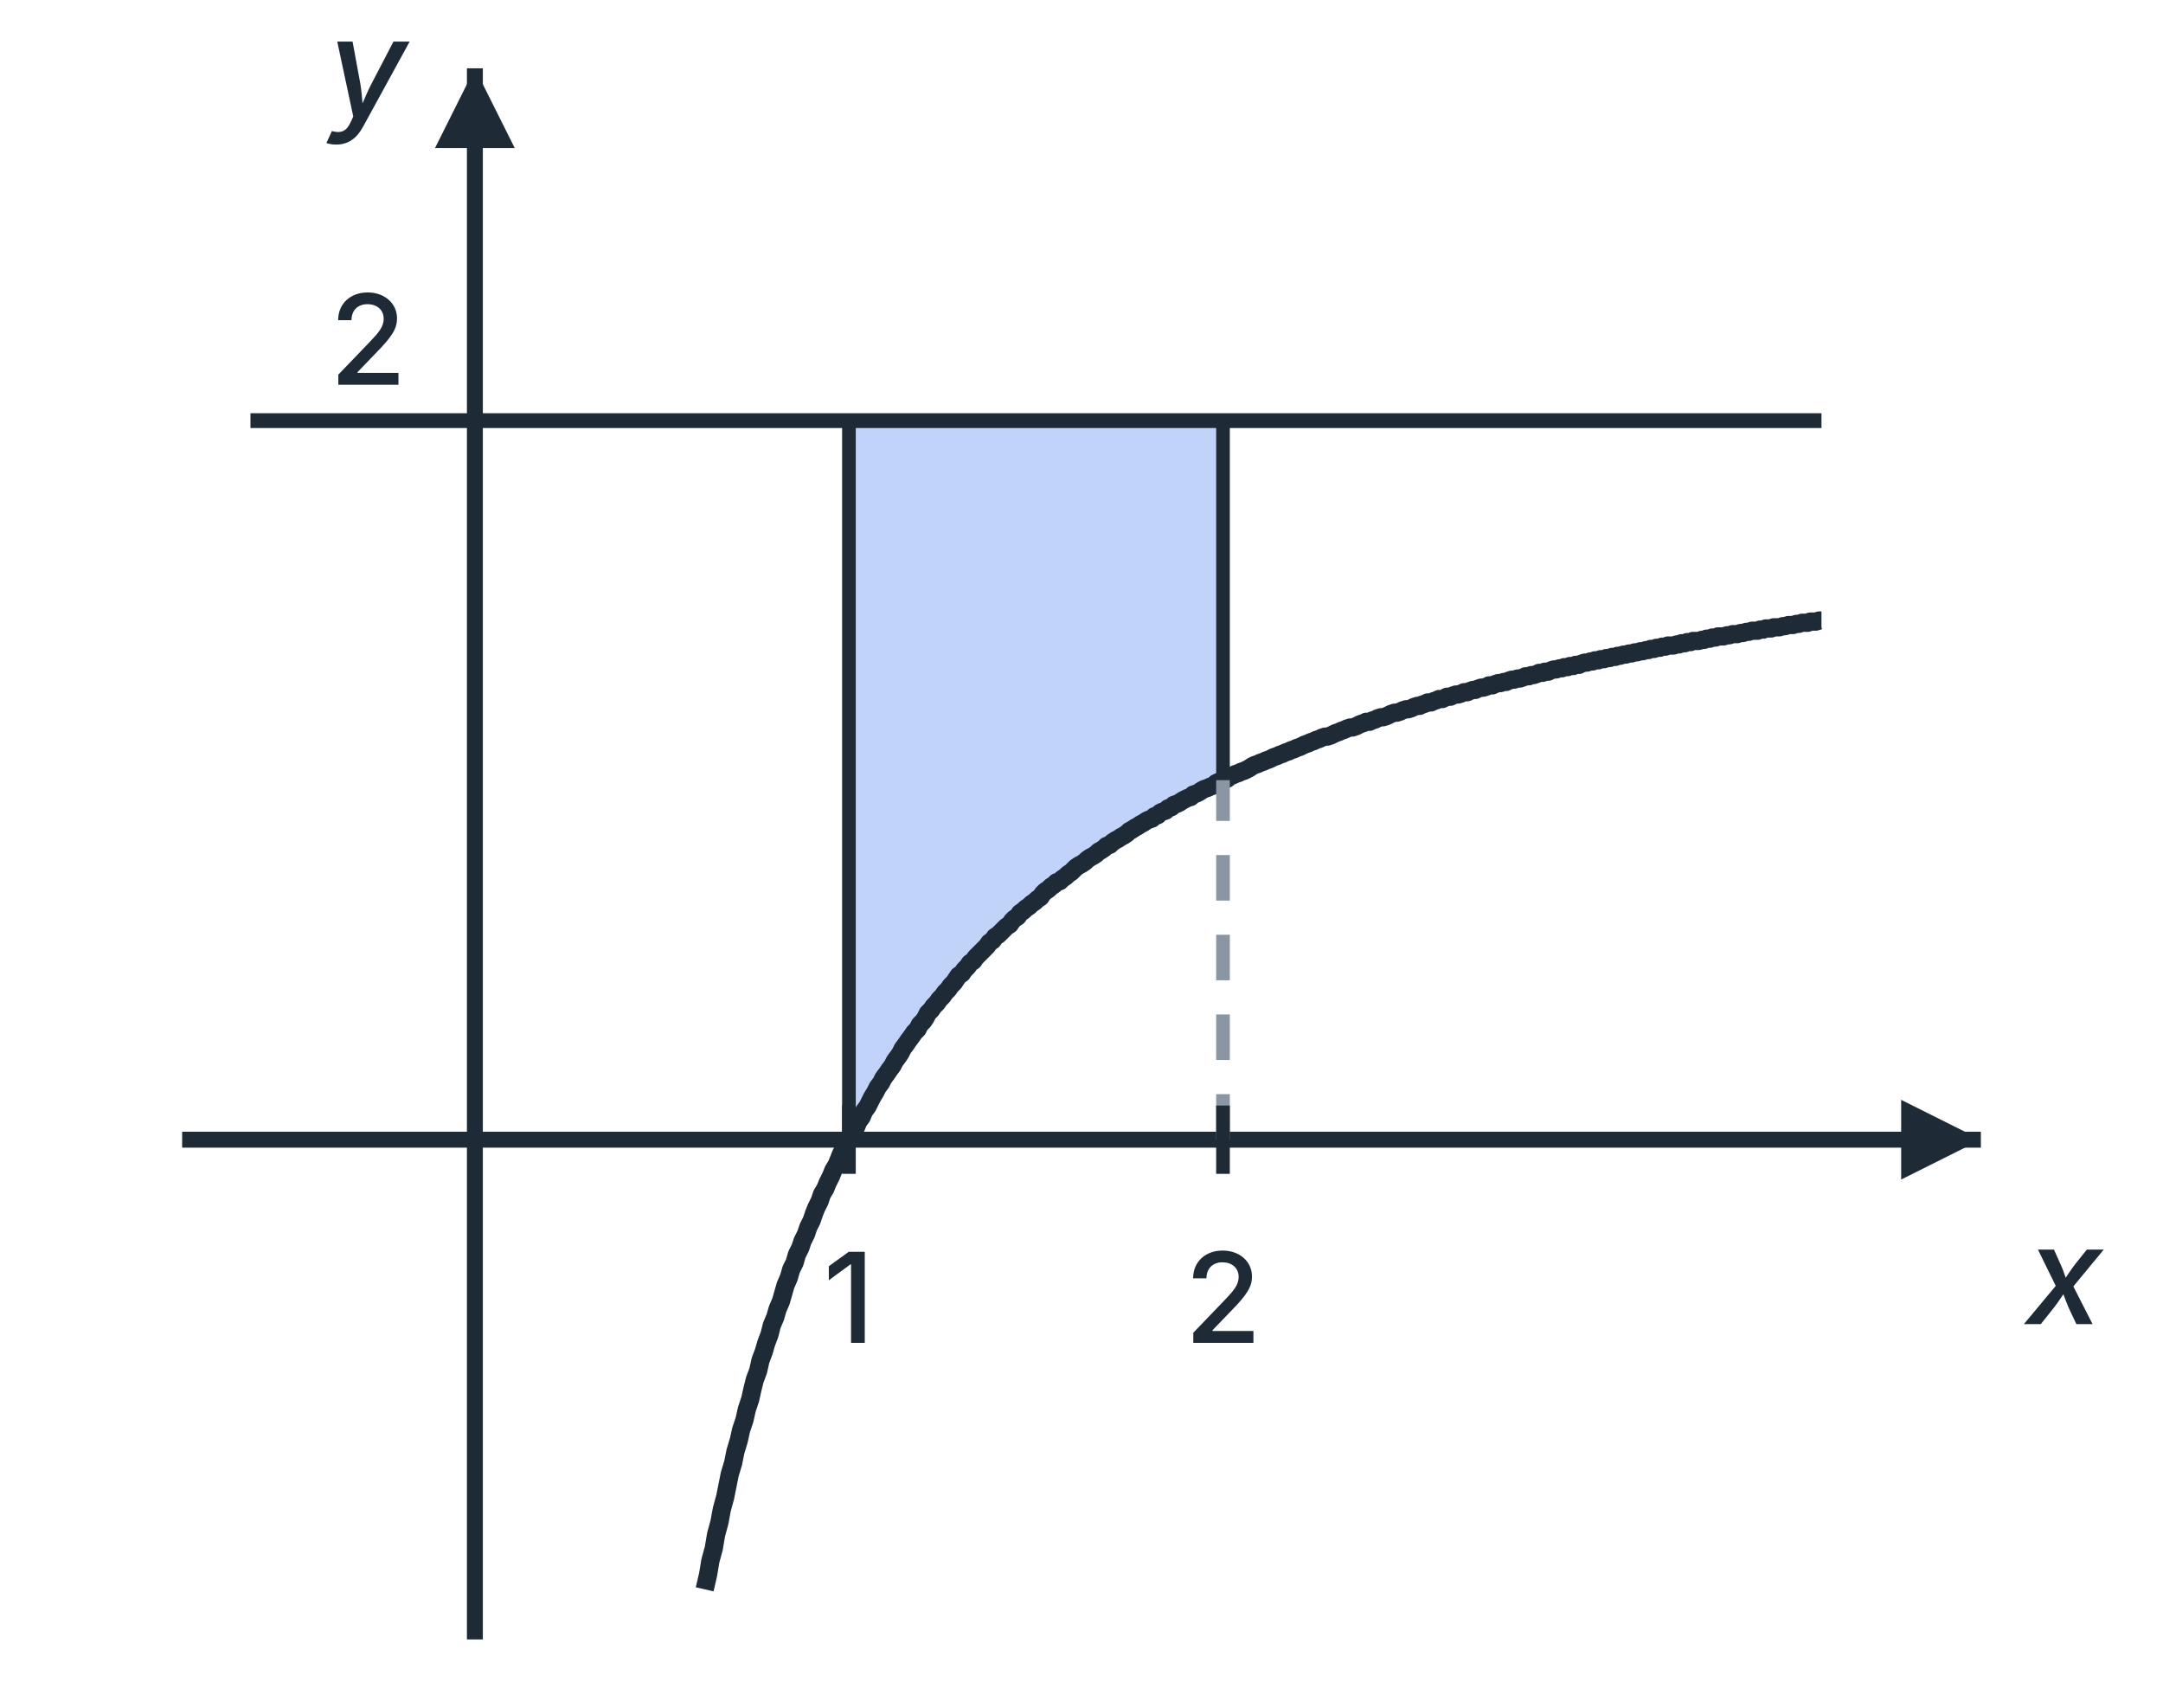
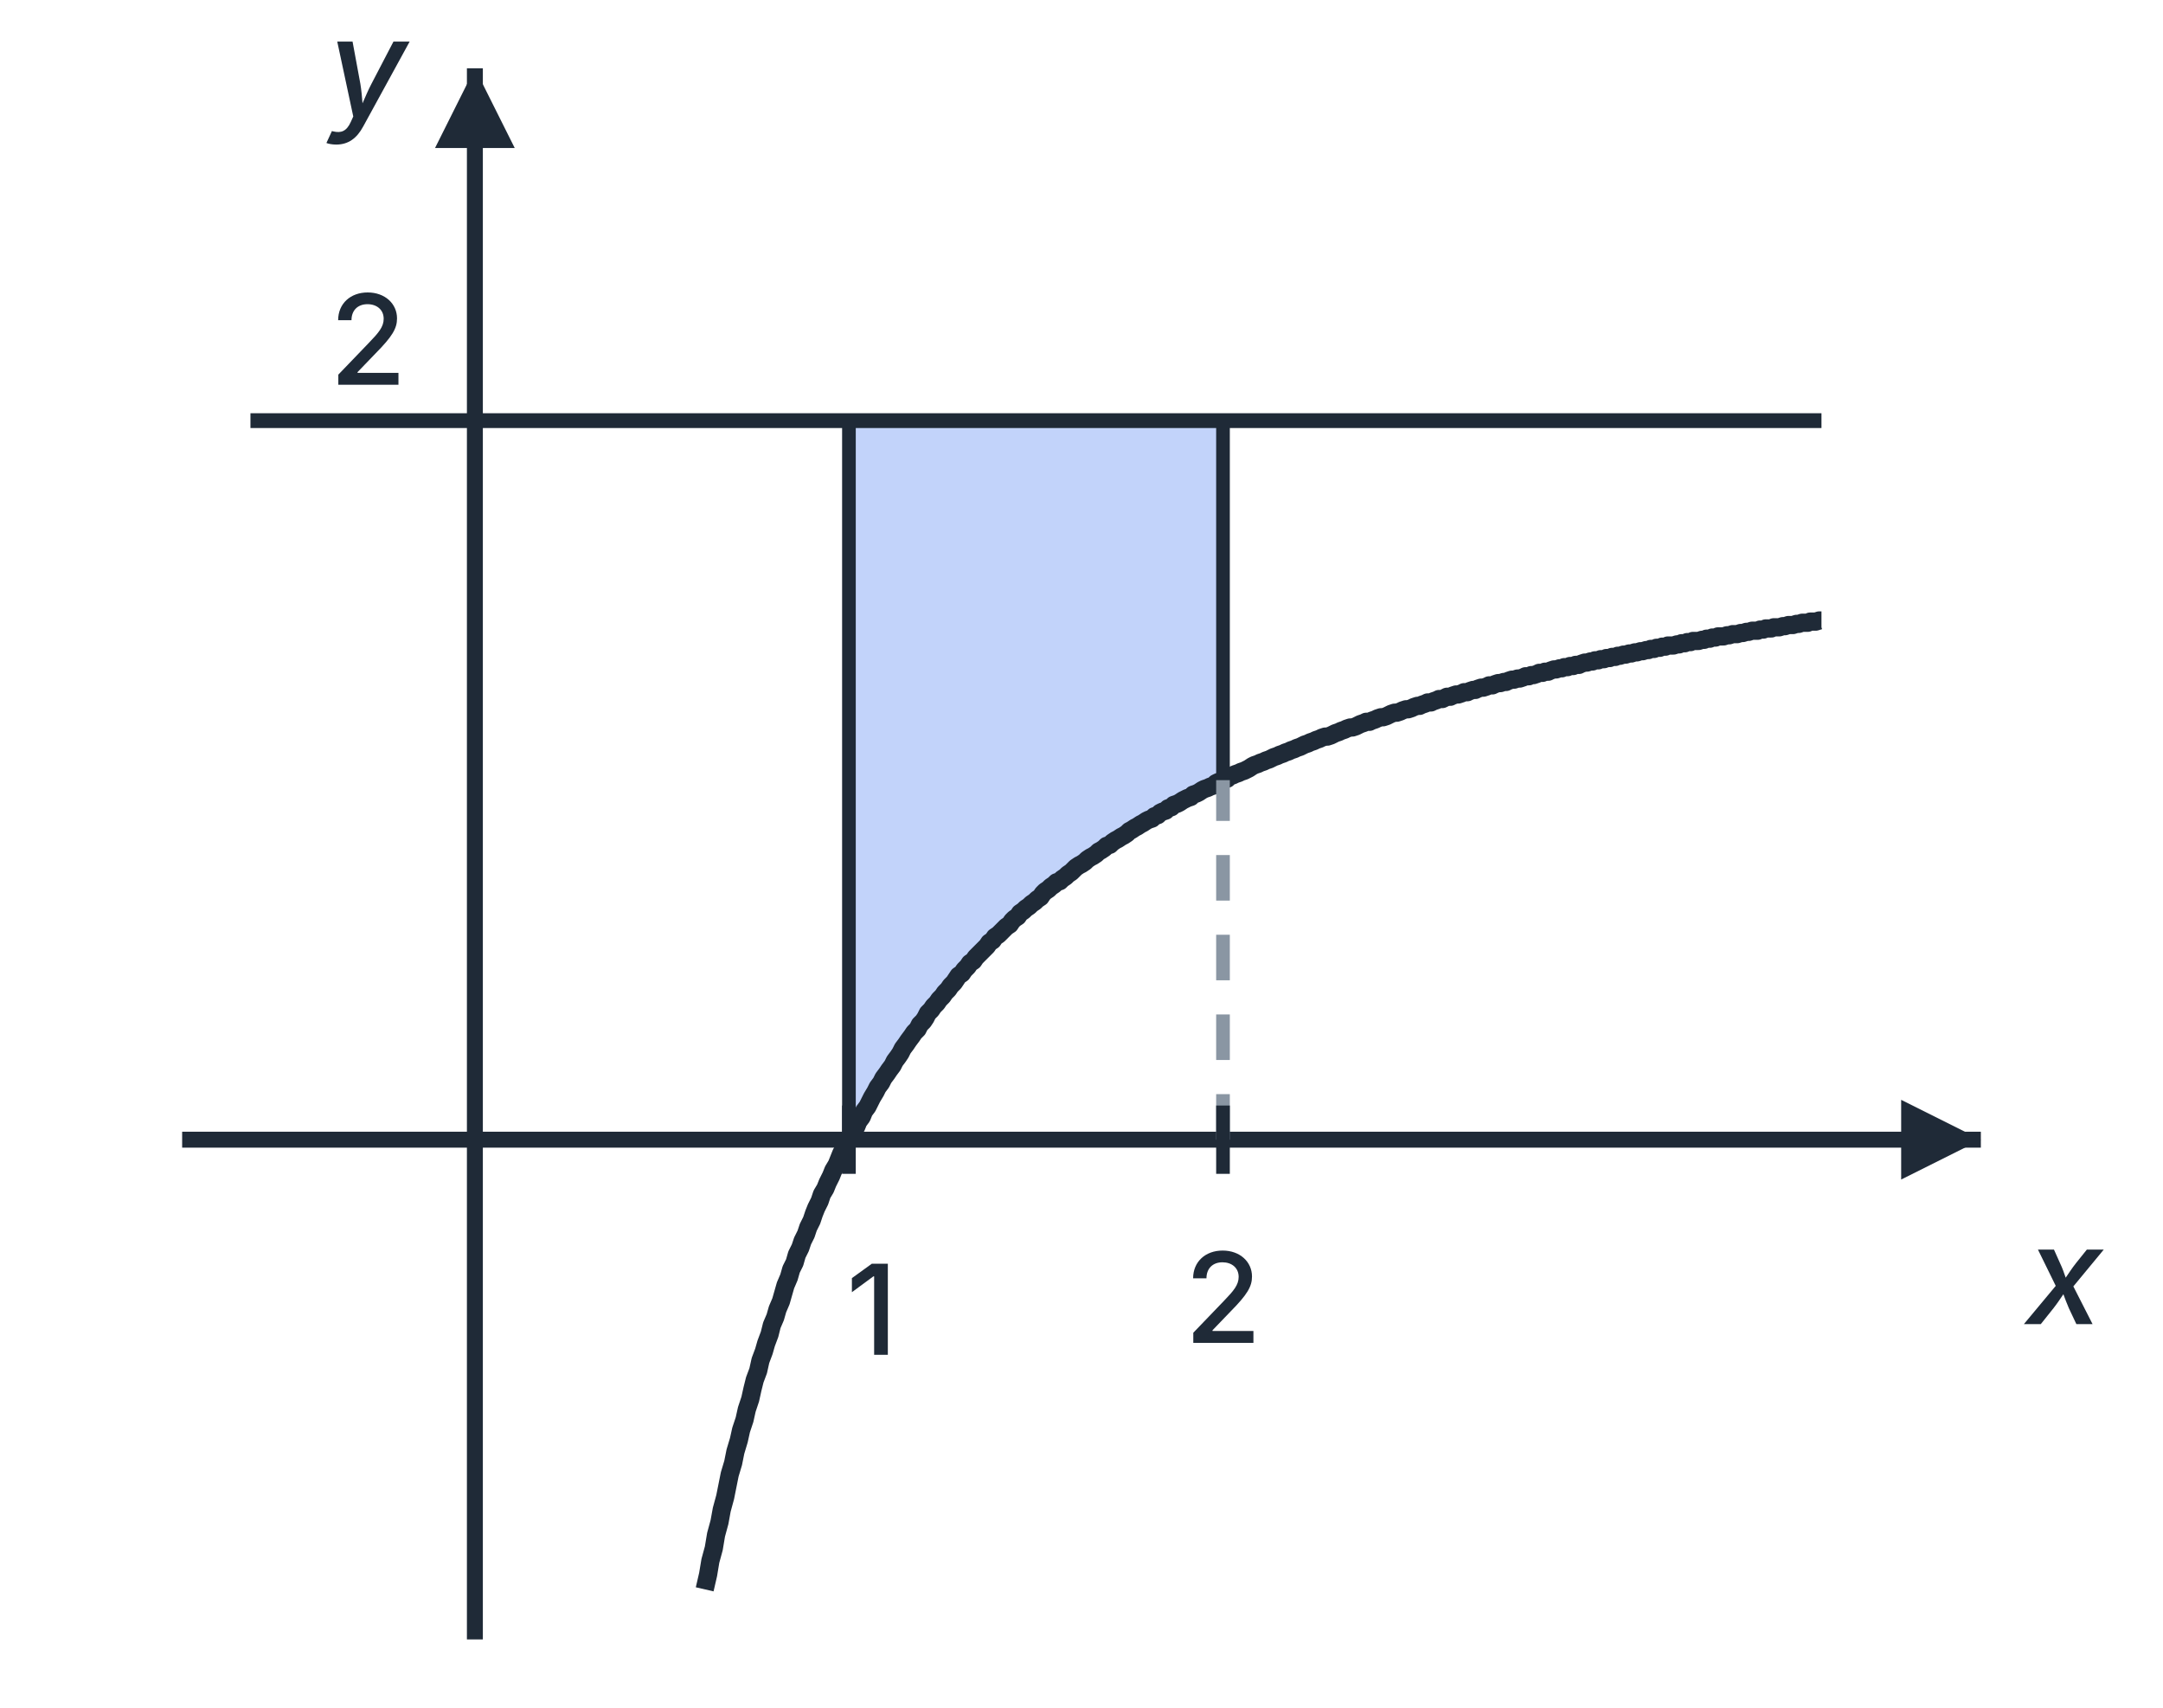
<svg xmlns="http://www.w3.org/2000/svg" viewBox="0 0 190 150" width="190" height="150" font-family="Inter, Arial, sans-serif">
  <polygon points="74.6,36.9 74.7,36.9 74.9,36.9 75.1,36.9 75.2,36.9 75.4,36.9 75.6,36.9 75.7,36.9 75.9,36.9 76.0,36.9 76.2,36.9 76.4,36.9 76.5,36.9 76.7,36.9 76.9,36.9 77.0,36.9 77.2,36.9 77.4,36.9 77.5,36.9 77.7,36.9 77.9,36.9 78.0,36.9 78.2,36.9 78.3,36.9 78.5,36.9 78.7,36.9 78.8,36.9 79.0,36.9 79.2,36.9 79.3,36.9 79.5,36.9 79.7,36.9 79.8,36.9 80.0,36.9 80.2,36.9 80.3,36.9 80.5,36.9 80.7,36.9 80.8,36.9 81.0,36.9 81.1,36.9 81.3,36.9 81.5,36.9 81.6,36.9 81.8,36.9 82.0,36.9 82.1,36.9 82.3,36.9 82.5,36.9 82.6,36.9 82.8,36.9 82.9,36.9 83.1,36.9 83.3,36.9 83.4,36.9 83.6,36.9 83.8,36.9 83.9,36.9 84.1,36.9 84.3,36.9 84.4,36.9 84.6,36.9 84.8,36.9 84.9,36.9 85.1,36.9 85.2,36.9 85.4,36.9 85.6,36.9 85.7,36.9 85.9,36.9 86.1,36.9 86.2,36.9 86.4,36.9 86.6,36.9 86.7,36.9 86.9,36.9 87.1,36.9 87.2,36.9 87.4,36.9 87.5,36.9 87.7,36.9 87.9,36.9 88.0,36.9 88.2,36.9 88.4,36.9 88.5,36.9 88.7,36.9 88.9,36.9 89.0,36.9 89.2,36.9 89.4,36.9 89.5,36.9 89.7,36.9 89.8,36.9 90.0,36.9 90.2,36.9 90.3,36.9 90.5,36.9 90.7,36.9 90.8,36.9 91.0,36.9 91.2,36.9 91.3,36.9 91.5,36.9 91.7,36.9 91.8,36.9 92.0,36.9 92.2,36.9 92.3,36.9 92.5,36.9 92.6,36.9 92.8,36.9 93.0,36.9 93.1,36.9 93.3,36.9 93.5,36.9 93.6,36.9 93.8,36.9 94.0,36.9 94.1,36.9 94.3,36.9 94.5,36.9 94.6,36.9 94.8,36.9 94.9,36.9 95.1,36.9 95.3,36.9 95.4,36.9 95.6,36.9 95.8,36.9 95.9,36.9 96.1,36.9 96.3,36.9 96.4,36.9 96.6,36.9 96.8,36.9 96.9,36.9 97.1,36.9 97.2,36.9 97.4,36.9 97.6,36.9 97.7,36.9 97.9,36.9 98.1,36.9 98.2,36.9 98.4,36.9 98.6,36.9 98.7,36.9 98.9,36.9 99.0,36.9 99.2,36.9 99.4,36.9 99.5,36.9 99.7,36.9 99.9,36.9 100.0,36.9 100.2,36.9 100.4,36.9 100.5,36.9 100.7,36.9 100.9,36.9 101.0,36.9 101.2,36.9 101.3,36.9 101.5,36.9 101.7,36.9 101.8,36.9 102.0,36.9 102.2,36.9 102.3,36.9 102.5,36.9 102.7,36.9 102.8,36.9 103.0,36.9 103.2,36.9 103.3,36.9 103.5,36.9 103.6,36.9 103.8,36.9 104.0,36.9 104.1,36.9 104.3,36.9 104.5,36.9 104.6,36.9 104.8,36.9 105.0,36.9 105.1,36.9 105.3,36.9 105.5,36.9 105.6,36.9 105.8,36.9 106.0,36.9 106.1,36.9 106.3,36.9 106.4,36.9 106.6,36.9 106.8,36.9 106.9,36.9 107.1,36.9 107.3,36.9 107.4,36.9 107.4,68.5 107.3,68.6 107.1,68.7 106.9,68.8 106.8,68.8 106.6,68.9 106.4,69.0 106.3,69.1 106.1,69.2 106.0,69.3 105.8,69.3 105.6,69.4 105.5,69.5 105.3,69.6 105.1,69.7 105.0,69.8 104.8,69.8 104.6,69.9 104.5,70.0 104.3,70.1 104.1,70.2 104.0,70.3 103.8,70.4 103.6,70.5 103.5,70.5 103.3,70.6 103.2,70.7 103.0,70.8 102.8,70.9 102.7,71.0 102.5,71.1 102.3,71.2 102.2,71.3 102.0,71.4 101.8,71.5 101.7,71.6 101.5,71.6 101.3,71.7 101.2,71.8 101.0,71.9 100.9,72.0 100.7,72.1 100.5,72.2 100.4,72.3 100.2,72.4 100.0,72.5 99.9,72.6 99.7,72.7 99.5,72.8 99.4,72.9 99.2,73.0 99.0,73.1 98.9,73.2 98.7,73.3 98.6,73.5 98.4,73.6 98.2,73.7 98.1,73.8 97.9,73.9 97.7,74.0 97.6,74.1 97.4,74.2 97.2,74.3 97.1,74.4 96.9,74.5 96.8,74.7 96.6,74.8 96.4,74.9 96.3,75.0 96.1,75.1 95.9,75.2 95.8,75.3 95.6,75.5 95.4,75.6 95.3,75.7 95.1,75.8 94.9,75.9 94.8,76.1 94.6,76.2 94.5,76.3 94.3,76.4 94.1,76.5 94.0,76.7 93.8,76.8 93.6,76.9 93.5,77.0 93.3,77.2 93.1,77.3 93.0,77.4 92.8,77.6 92.6,77.7 92.5,77.8 92.3,78.0 92.2,78.1 92.0,78.2 91.8,78.4 91.7,78.5 91.5,78.6 91.3,78.8 91.2,78.9 91.0,79.1 90.8,79.2 90.7,79.3 90.5,79.5 90.3,79.6 90.2,79.8 90.0,79.9 89.8,80.1 89.7,80.2 89.5,80.4 89.4,80.5 89.2,80.7 89.0,80.8 88.9,81.0 88.7,81.1 88.5,81.3 88.4,81.4 88.2,81.6 88.0,81.7 87.9,81.9 87.7,82.1 87.5,82.2 87.4,82.4 87.2,82.5 87.1,82.7 86.9,82.9 86.7,83.0 86.6,83.2 86.4,83.4 86.2,83.6 86.1,83.7 85.9,83.9 85.7,84.1 85.6,84.3 85.4,84.4 85.2,84.6 85.1,84.8 84.9,85.0 84.8,85.2 84.6,85.3 84.4,85.5 84.3,85.7 84.1,85.9 83.9,86.1 83.8,86.3 83.6,86.5 83.4,86.7 83.3,86.9 83.1,87.1 82.9,87.3 82.8,87.5 82.6,87.7 82.5,87.9 82.3,88.1 82.1,88.3 82.0,88.5 81.8,88.7 81.6,88.9 81.5,89.1 81.3,89.4 81.1,89.6 81.0,89.8 80.8,90.0 80.7,90.2 80.5,90.5 80.3,90.7 80.2,90.9 80.0,91.2 79.8,91.4 79.7,91.6 79.5,91.9 79.3,92.1 79.2,92.3 79.0,92.6 78.8,92.8 78.7,93.1 78.5,93.3 78.3,93.6 78.2,93.8 78.0,94.1 77.9,94.4 77.7,94.6 77.5,94.9 77.4,95.2 77.2,95.4 77.0,95.7 76.9,96.0 76.7,96.3 76.5,96.5 76.4,96.8 76.2,97.1 76.0,97.4 75.9,97.7 75.7,98.0 75.6,98.3 75.4,98.6 75.2,98.9 75.1,99.2 74.9,99.5 74.7,99.8 74.6,100.1" fill="#2563eb" fill-opacity="0.28" stroke="none" />
  <line x1="16.0" y1="100.105" x2="174.0" y2="100.105" stroke="#1f2a37" stroke-width="1.4" />
  <path d="M174.0,100.105 l-7,-3.5 v7 z" fill="#1f2a37" />
  <line x1="41.714" y1="144.0" x2="41.714" y2="6.0" stroke="#1f2a37" stroke-width="1.4" />
  <path d="M41.714,6.0 l-3.5,7 h7 z" fill="#1f2a37" />
  <text x="178.0" y="116.305" text-anchor="start" font-size="12" fill="#1f2a37" font-weight="500" font-style="italic">x</text>
  <text x="35.714" y="10.2" text-anchor="end" font-size="12" fill="#1f2a37" font-weight="500" font-style="italic">y</text>
  <line x1="22.0" y1="36.947" x2="160.0" y2="36.947" stroke="#1f2a37" stroke-width="1.3" stroke-dasharray="" />
  <polyline points="61.9,139.6 62.2,138.3 62.4,137.1 62.7,136.0 62.9,134.8 63.2,133.7 63.4,132.6 63.7,131.5 63.9,130.5 64.1,129.5 64.4,128.5 64.6,127.5 64.9,126.5 65.1,125.6 65.4,124.7 65.6,123.8 65.9,122.9 66.1,122.0 66.3,121.2 66.6,120.4 66.8,119.5 67.1,118.7 67.3,118.0 67.6,117.2 67.8,116.4 68.1,115.7 68.3,115.0 68.6,114.3 68.8,113.6 69.0,112.9 69.3,112.2 69.5,111.5 69.8,110.9 70.0,110.2 70.3,109.6 70.5,109.0 70.8,108.4 71.0,107.8 71.3,107.2 71.5,106.6 71.7,106.1 72.0,105.5 72.2,104.9 72.5,104.4 72.7,103.9 73.0,103.3 73.2,102.8 73.5,102.3 73.7,101.8 73.9,101.3 74.2,100.8 74.4,100.4 74.7,99.9 74.9,99.4 75.2,99.0 75.4,98.5 75.7,98.1 75.9,97.6 76.2,97.2 76.4,96.8 76.6,96.4 76.9,95.9 77.1,95.5 77.4,95.1 77.6,94.7 77.9,94.3 78.1,94.0 78.4,93.6 78.6,93.2 78.9,92.8 79.1,92.5 79.3,92.1 79.6,91.7 79.8,91.4 80.1,91.0 80.3,90.7 80.6,90.4 80.8,90.0 81.1,89.7 81.3,89.4 81.5,89.0 81.8,88.7 82.0,88.4 82.3,88.1 82.5,87.8 82.8,87.5 83.0,87.2 83.3,86.9 83.5,86.6 83.8,86.3 84.0,86.0 84.2,85.7 84.5,85.5 84.7,85.2 85.0,84.9 85.2,84.6 85.5,84.4 85.7,84.1 86.0,83.8 86.2,83.6 86.5,83.3 86.7,83.1 86.9,82.8 87.2,82.6 87.4,82.3 87.7,82.1 87.9,81.9 88.2,81.6 88.4,81.4 88.7,81.2 88.9,80.9 89.1,80.7 89.4,80.5 89.6,80.2 89.9,80.0 90.1,79.8 90.4,79.6 90.6,79.4 90.9,79.2 91.1,79.0 91.4,78.8 91.6,78.5 91.8,78.3 92.1,78.1 92.3,77.9 92.6,77.7 92.8,77.5 93.1,77.4 93.3,77.2 93.6,77.0 93.8,76.8 94.1,76.6 94.3,76.4 94.5,76.2 94.8,76.0 95.0,75.9 95.3,75.7 95.5,75.5 95.8,75.3 96.0,75.2 96.3,75.0 96.5,74.8 96.7,74.7 97.0,74.5 97.2,74.3 97.5,74.2 97.7,74.0 98.0,73.8 98.2,73.7 98.5,73.5 98.7,73.4 99.0,73.2 99.2,73.0 99.4,72.9 99.7,72.7 99.9,72.6 100.2,72.4 100.4,72.3 100.7,72.1 100.9,72.0 101.2,71.9 101.4,71.7 101.7,71.6 101.9,71.4 102.1,71.3 102.4,71.2 102.6,71.0 102.9,70.9 103.1,70.7 103.4,70.6 103.6,70.5 103.9,70.3 104.1,70.2 104.3,70.1 104.6,70.0 104.8,69.8 105.1,69.7 105.3,69.6 105.6,69.4 105.8,69.3 106.1,69.2 106.3,69.1 106.6,69.0 106.8,68.8 107.0,68.7 107.3,68.6 107.5,68.5 107.8,68.4 108.0,68.2 108.3,68.1 108.5,68.0 108.8,67.9 109.0,67.8 109.3,67.7 109.5,67.6 109.7,67.5 110.0,67.3 110.2,67.2 110.5,67.1 110.7,67.0 111.0,66.9 111.2,66.8 111.5,66.7 111.7,66.6 111.9,66.5 112.2,66.4 112.4,66.3 112.7,66.2 112.9,66.1 113.2,66.0 113.4,65.9 113.7,65.8 113.9,65.7 114.2,65.6 114.4,65.5 114.6,65.4 114.9,65.3 115.1,65.2 115.4,65.1 115.6,65.0 115.9,64.9 116.1,64.8 116.4,64.7 116.6,64.7 116.9,64.6 117.1,64.5 117.3,64.4 117.6,64.3 117.8,64.2 118.1,64.1 118.3,64.0 118.6,63.9 118.8,63.9 119.1,63.8 119.3,63.7 119.5,63.6 119.8,63.5 120.0,63.4 120.3,63.4 120.5,63.3 120.8,63.2 121.0,63.1 121.3,63.0 121.5,63.0 121.8,62.9 122.0,62.8 122.2,62.7 122.5,62.6 122.7,62.6 123.0,62.5 123.2,62.4 123.5,62.3 123.7,62.3 124.0,62.2 124.2,62.1 124.5,62.0 124.7,62.0 124.9,61.9 125.2,61.8 125.4,61.7 125.7,61.7 125.9,61.6 126.2,61.5 126.4,61.4 126.7,61.4 126.9,61.3 127.1,61.2 127.4,61.2 127.6,61.1 127.9,61.0 128.1,61.0 128.4,60.9 128.6,60.8 128.9,60.8 129.1,60.7 129.4,60.6 129.6,60.6 129.8,60.5 130.1,60.4 130.3,60.4 130.6,60.3 130.8,60.2 131.1,60.2 131.3,60.1 131.6,60.0 131.8,60.0 132.1,59.9 132.3,59.9 132.5,59.8 132.8,59.7 133.0,59.7 133.3,59.6 133.5,59.6 133.8,59.5 134.0,59.4 134.3,59.4 134.5,59.3 134.7,59.3 135.0,59.2 135.2,59.1 135.5,59.1 135.7,59.0 136.0,59.0 136.2,58.9 136.5,58.8 136.7,58.8 137.0,58.7 137.2,58.7 137.4,58.6 137.7,58.6 137.9,58.5 138.2,58.5 138.4,58.4 138.7,58.4 138.9,58.3 139.2,58.2 139.4,58.2 139.7,58.1 139.9,58.1 140.1,58.0 140.4,58.0 140.6,57.9 140.9,57.9 141.1,57.8 141.4,57.8 141.6,57.7 141.9,57.7 142.1,57.6 142.3,57.6 142.6,57.5 142.8,57.5 143.1,57.4 143.3,57.4 143.6,57.3 143.8,57.3 144.1,57.2 144.3,57.2 144.6,57.1 144.8,57.1 145.0,57.0 145.3,57.0 145.5,56.9 145.8,56.9 146.0,56.8 146.3,56.8 146.5,56.7 146.8,56.7 147.0,56.7 147.3,56.6 147.5,56.6 147.7,56.5 148.0,56.5 148.2,56.4 148.5,56.4 148.7,56.3 149.0,56.3 149.2,56.3 149.5,56.2 149.7,56.2 149.9,56.1 150.2,56.1 150.4,56.0 150.7,56.0 150.9,55.9 151.2,55.9 151.4,55.9 151.7,55.8 151.9,55.8 152.2,55.7 152.4,55.7 152.6,55.7 152.9,55.6 153.1,55.6 153.4,55.5 153.6,55.5 153.9,55.4 154.1,55.4 154.4,55.4 154.6,55.3 154.9,55.3 155.1,55.2 155.3,55.2 155.6,55.2 155.8,55.1 156.1,55.1 156.3,55.1 156.6,55.0 156.8,55.0 157.1,54.9 157.3,54.9 157.5,54.9 157.8,54.8 158.0,54.8 158.3,54.7 158.5,54.7 158.8,54.7 159.0,54.6 159.3,54.6 159.5,54.6 159.8,54.5 160.0,54.5" fill="none" stroke="#1f2a37" stroke-width="1.6" stroke-linejoin="round" />
  <line x1="74.571" y1="100.105" x2="74.571" y2="36.947" stroke="#1f2a37" stroke-width="1.2" stroke-dasharray="" />
  <line x1="107.429" y1="68.526" x2="107.429" y2="36.947" stroke="#1f2a37" stroke-width="1.2" stroke-dasharray="" />
  <line x1="107.429" y1="100.105" x2="107.429" y2="68.526" stroke="#8a96a3" stroke-width="1.2" stroke-dasharray="4 3" />
  <line x1="74.571" y1="97.105" x2="74.571" y2="103.105" stroke="#1f2a37" stroke-width="1.2" />
-   <text x="74.571" y="117.955" text-anchor="middle" font-size="11" fill="#1f2a37" font-weight="500">1</text>
  <line x1="107.429" y1="97.105" x2="107.429" y2="103.105" stroke="#1f2a37" stroke-width="1.2" />
+   <text x="76.6" y="119.0" text-anchor="middle" font-size="11" fill="#1f2a37" font-weight="500">1</text>
  <text x="107.429" y="117.955" text-anchor="middle" font-size="11" fill="#1f2a37" font-weight="500">2</text>
  <text x="35.714" y="33.797" text-anchor="end" font-size="11" fill="#1f2a37" font-weight="500">2</text>
</svg>
